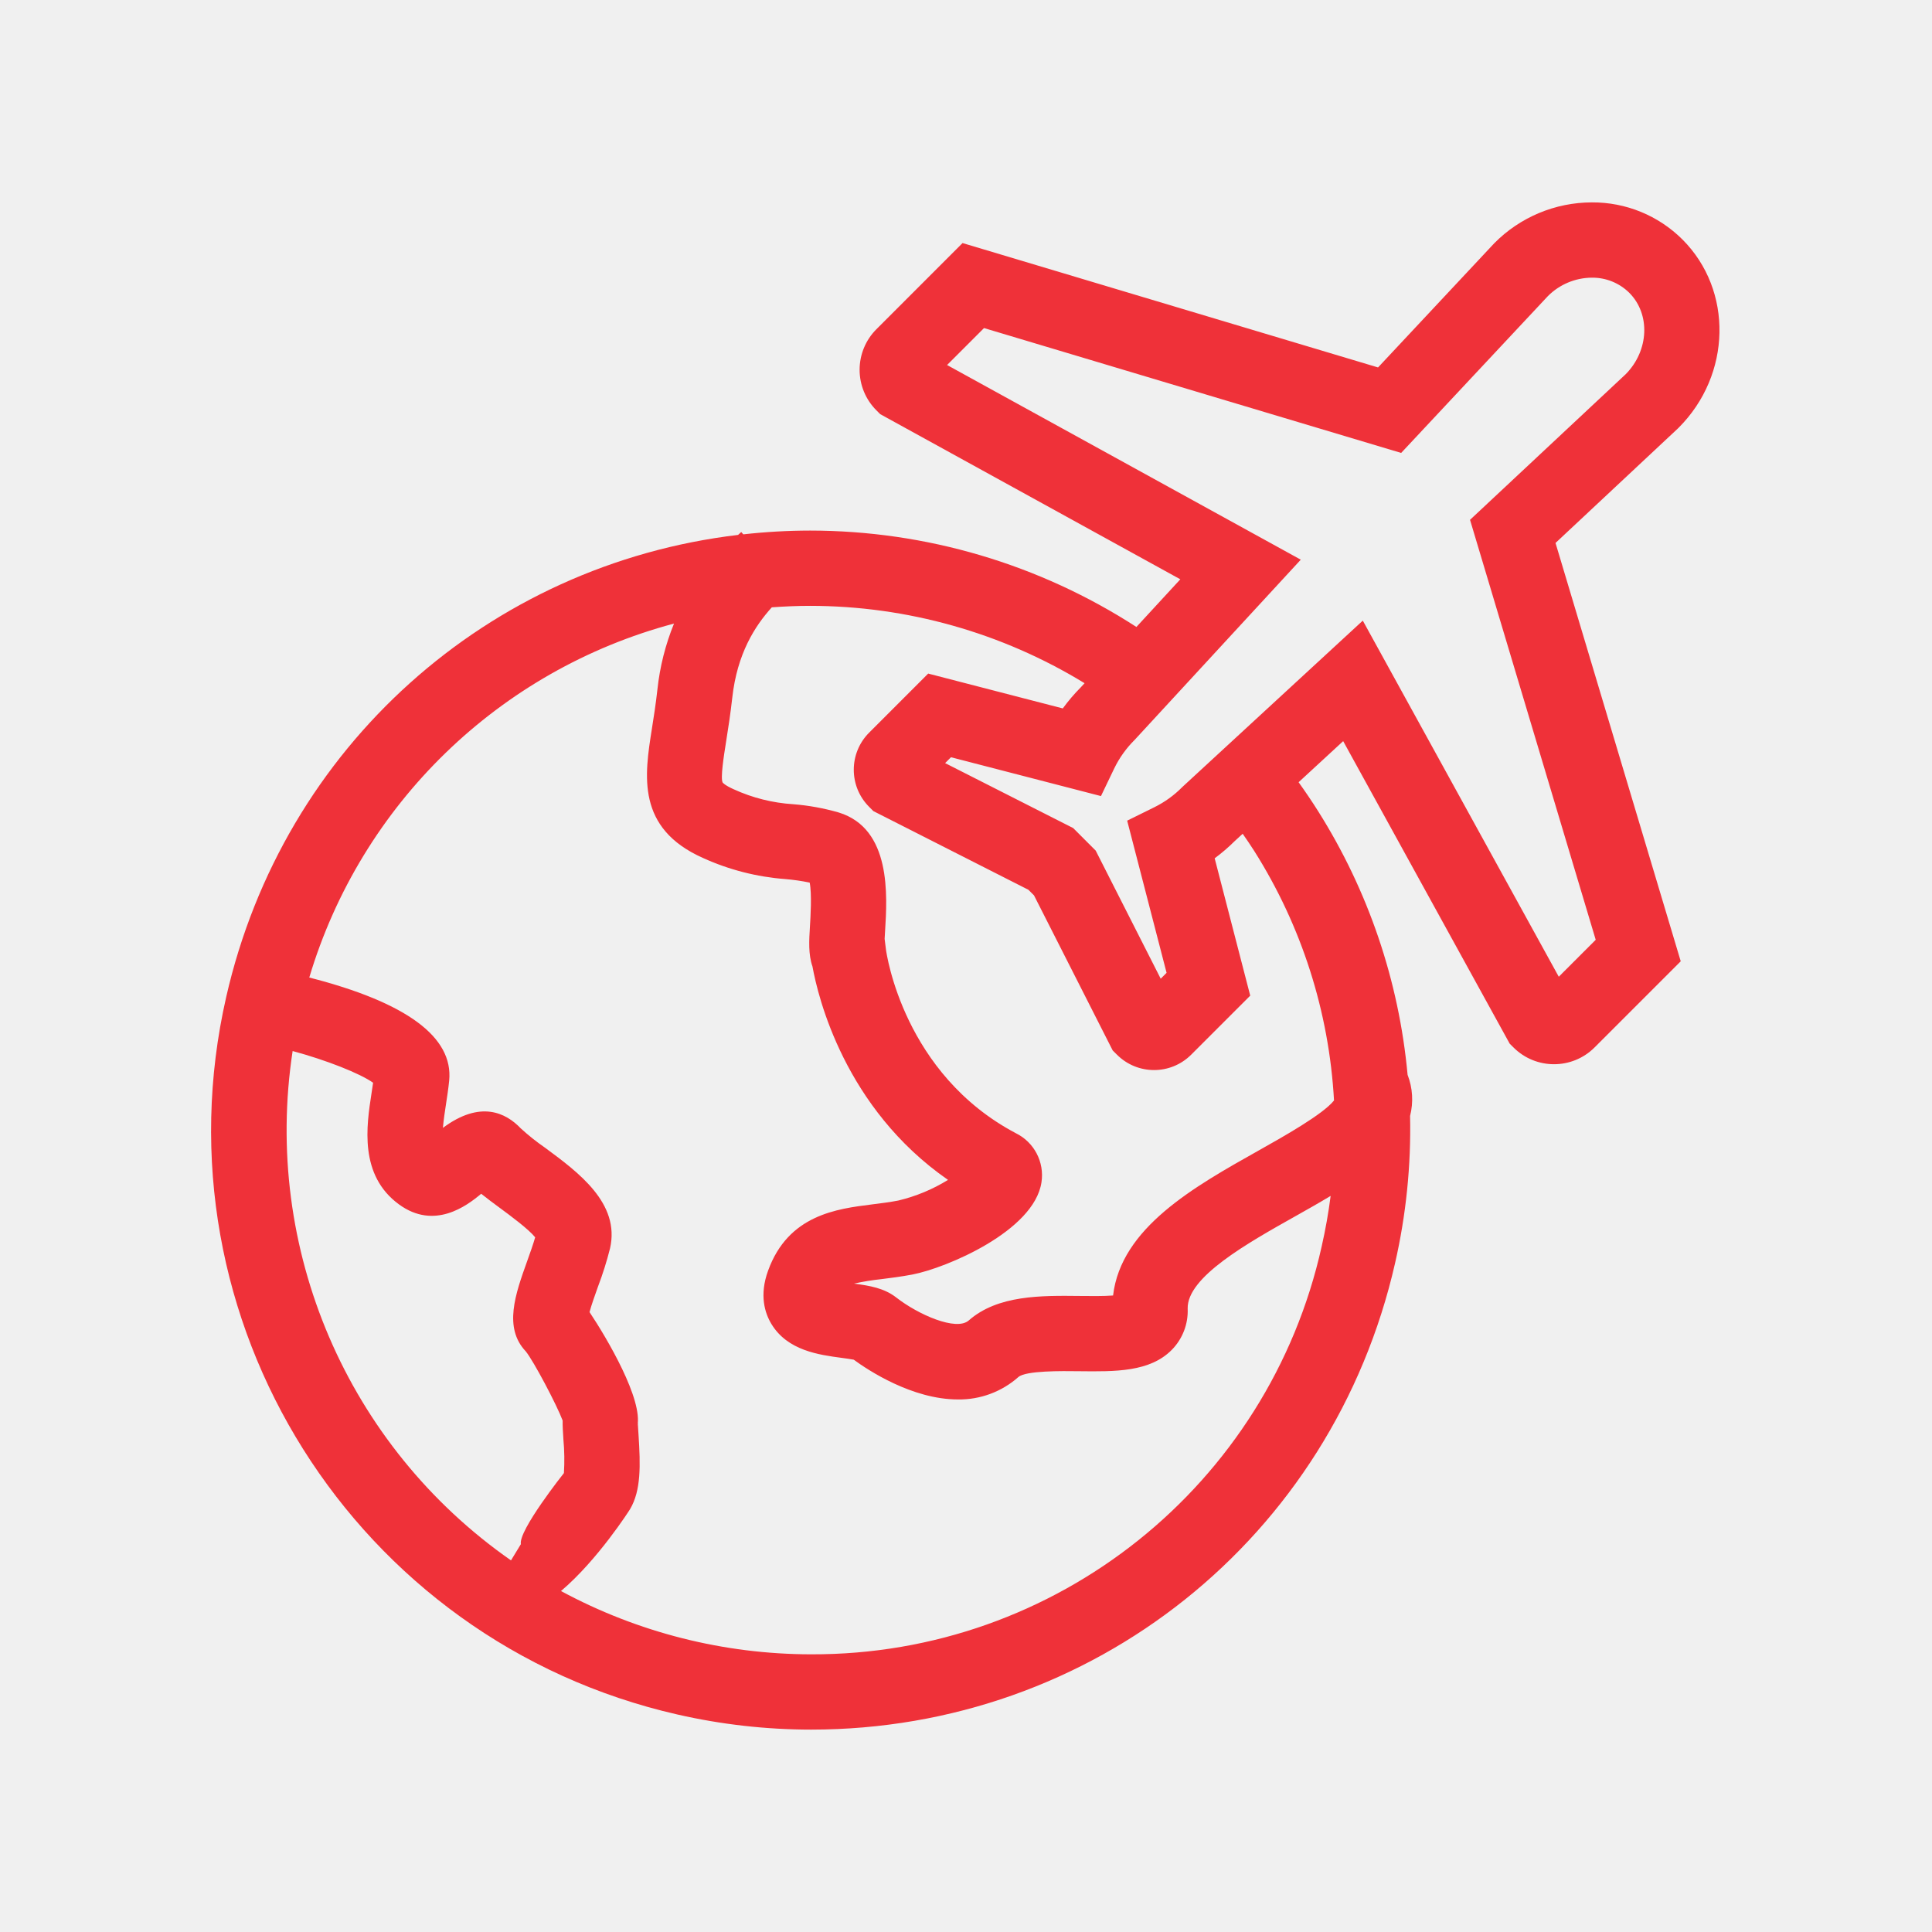
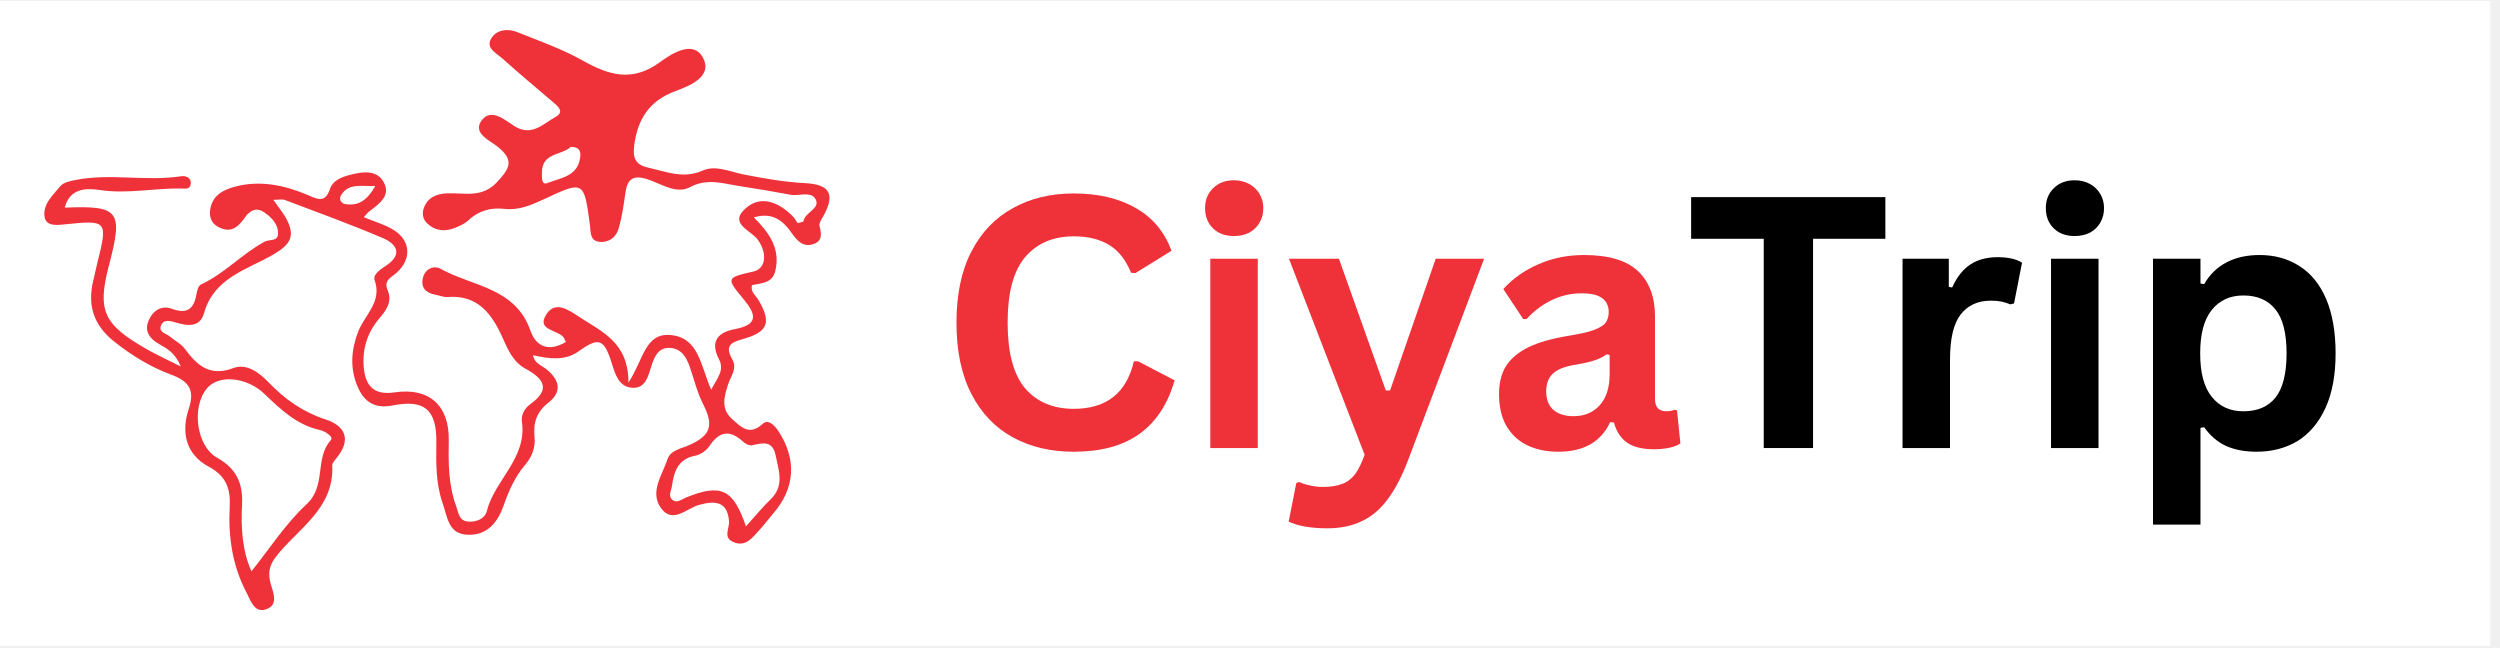
- <svg xmlns="http://www.w3.org/2000/svg" width="60" height="60" fill="#ef3139" id="ciyatrip" data-name="Travel Abroad" viewBox="0 0 512 512">
-   <g id="ciyatrip-2" data-name="Travel Abroad">
-     <path d="M444.62,113.585l.239-.233c14.025-14.035,14.477-36.409,1.008-49.882a33.692,33.692,0,0,0-24.013-9.835,36.432,36.432,0,0,0-25.872,10.842L365.197,97.376,255.086,64.412,232.263,87.241a15.199,15.199,0,0,0,0,21.51l1,1,79.534,43.77L301.16,166.15a159.389,159.389,0,0,0-86.473-25.543,161.291,161.291,0,0,0-17.7,1.001l-.552-.612c-.259.233-.552.495-.838.761-66.101,7.84-120.507,55.98-135.65,122.45A158.817,158.817,0,0,0,179.542,454.365a159.589,159.589,0,0,0,35.414,4c74.537,0,138.171-50.816,154.743-123.577a159.755,159.755,0,0,0,3.986-39.052,17.882,17.882,0,0,0-.658-10.896,158.021,158.021,0,0,0-23.734-69.908c-1.643-2.611-3.372-5.151-5.15-7.634l11.813-10.89L400.082,276.58l1.011,1.008a15.203,15.203,0,0,0,21.482-.004l22.836-22.832L412.228,143.89ZM138.035,409.221l-2.614,4.296A139.015,139.015,0,0,1,77.551,278.535c8.894,2.398,17.875,5.938,21.323,8.403-.129.918-.273,1.849-.415,2.776C97.125,298.369,95.11,311.443,105.767,319.2c9.326,6.783,17.862.439,21.755-2.84,1.563,1.261,3.265,2.514,5.018,3.808,2.733,2.015,7.554,5.573,9.286,7.737-.548,1.912-1.357,4.173-2.144,6.375-3.096,8.645-6.298,17.579-.339,23.856,2.055,2.527,8.196,14.142,9.765,18.325-.033,1.393.07,2.979.203,5.043a58.156,58.156,0,0,1,.133,8.878C149.434,390.378,137.337,405.614,138.035,409.221Zm76.921,29.191A139.822,139.822,0,0,1,148.669,421.64c9.736-8.233,18.161-21.457,18.288-21.67,2.953-4.987,2.784-11.611,2.258-19.753-.086-1.363-.186-2.534-.166-3.285a5.181,5.181,0,0,1-.163,1.107c1.6-7.078-8.023-23.375-12.651-30.317.479-1.835,1.496-4.675,2.224-6.716a90.65,90.65,0,0,0,3.203-10.161c2.749-11.96-8.359-20.152-17.283-26.733a60.284,60.284,0,0,1-6.348-5.057c-4.017-4.236-10.783-7.505-20.655-.157.177-2.111.545-4.502.798-6.151.333-2.148.655-4.292.862-6.357,1.147-11.574-11.349-20.761-37.074-27.334a137.939,137.939,0,0,1,96.658-93.805,64.309,64.309,0,0,0-4.396,17.452c-.429,3.874-.984,7.381-1.473,10.471-1.951,12.332-4.166,26.31,13.546,34.197a64.383,64.383,0,0,0,21.809,5.593,53.824,53.824,0,0,1,6.47.935c.601,2.999.22,9.16.063,11.691-.219,3.534-.455,7.344.675,10.54,1.459,8.066,8.508,37.542,35.92,56.554a44.888,44.888,0,0,1-13.183,5.473c-2.308.443-4.672.738-6.96,1.024-9.359,1.174-22.178,2.773-27.54,17.556-2.385,6.534-.838,11.292.881,14.131,4.269,7.059,12.575,8.173,18.64,8.984.978.13,2.351.316,3.176.479,3.753,2.75,15.471,10.537,27.617,10.537a23.6,23.6,0,0,0,16.036-5.956c1.999-1.696,11.475-1.586,16.037-1.526,9.656.113,18.773.226,24.592-5.656a14.689,14.689,0,0,0,4.216-10.935c-.206-8.332,15.743-17.294,28.562-24.496,3.092-1.736,6.254-3.521,9.326-5.373q-.862,6.723-2.384,13.424A138.115,138.115,0,0,1,214.956,438.411ZM332.405,225.545a138.116,138.116,0,0,1,21.123,66.088c-2.893,3.664-13.429,9.589-19.997,13.276-17.16,9.643-36.458,20.486-38.553,38.41-2.514.203-6.135.153-8.798.124-10.218-.113-21.769-.263-29.45,6.49-3.321,2.916-13.429-1.573-19.201-6.072-3.232-2.524-7.096-3.139-11.196-3.695a63.605,63.605,0,0,1,7.235-1.18c2.48-.313,5.293-.662,8.239-1.227,8.944-1.716,32.252-11.501,34.194-24.432a12.404,12.404,0,0,0-6.793-13.017c-29.692-15.687-34.248-47.398-34.424-48.698l-.349-2.803c.036-.658.08-1.37.116-1.982.592-9.516,1.689-27.232-12.289-31.511a60.769,60.769,0,0,0-12.066-2.192,44.585,44.585,0,0,1-15.771-3.966c-2.414-1.075-2.916-1.782-2.916-1.782-.609-1.247.293-6.926.951-11.072.525-3.312,1.117-7.062,1.599-11.405,1.294-11.671,5.995-18.999,10.48-23.953,3.358-.239,6.737-.39,10.152-.39a139.572,139.572,0,0,1,72.734,20.502l-.998,1.081a49.111,49.111,0,0,0-4.777,5.599l-35.671-9.234L230.341,194.15a13.91,13.91,0,0,0-.004,19.68l1.121,1.124,41.087,20.852,1.476,1.476,20.852,41.093,1.124,1.121a13.912,13.912,0,0,0,19.677.007l15.65-15.645-9.423-36.402a48.299,48.299,0,0,0,5.287-4.535l2.135-1.965C330.367,222.466,331.417,223.976,332.405,225.545Zm90.476,23.511-9.789,9.789-51.937-94.373-47.623,43.906-.283.27a27.527,27.527,0,0,1-7.262,5.243l-7.275,3.591,10.444,40.329-1.556,1.556-17.227-33.945-5.965-5.972-33.942-17.22,1.553-1.553,39.747,10.291,3.551-7.395a27.519,27.519,0,0,1,5.36-7.478l44.043-47.774L250.986,96.734l9.789-9.793,110.547,33.09L410.19,78.487a16.601,16.601,0,0,1,11.664-4.901,13.876,13.876,0,0,1,9.905,3.99c5.663,5.662,5.247,15.308-.904,21.566l-41.283,38.617Z" />
+ <svg xmlns="http://www.w3.org/2000/svg" width="170" zoomAndPan="magnify" viewBox="0 0 127.5 33" height="44" preserveAspectRatio="xMidYMid meet" version="1.2">
+   <defs>
+     <clipPath id="7f74be5c6d">
+       <path d="M 0 0.062 L 127 0.062 L 127 32.934 L 0 32.934 Z M 0 0.062 " />
+     </clipPath>
+     <clipPath id="9bfa1828d6">
+       <path d="M 2.16 1.438 L 43 1.438 L 43 31.32 L 2.16 31.32 Z M 2.16 1.438 " />
+     </clipPath>
+   </defs>
+   <g id="34d4c8fcf1">
+     <g clip-rule="nonzero" clip-path="url(#7f74be5c6d)">
+       <path style=" stroke:none;fill-rule:nonzero;fill:#ffffff;fill-opacity:1;" d="M 0 0.062 L 127 0.062 L 127 32.934 L 0 32.934 Z M 0 0.062 " />
+       <path style=" stroke:none;fill-rule:nonzero;fill:#ffffff;fill-opacity:1;" d="M 0 0.062 L 127 0.062 L 127 32.934 L 0 32.934 Z M 0 0.062 " />
+     </g>
+     <g clip-rule="nonzero" clip-path="url(#9bfa1828d6)">
+       <path style=" stroke:none;fill-rule:nonzero;fill:#ef3139;fill-opacity:1;" d="M 18.555 11.078 C 19.047 11.281 19.535 11.426 19.969 11.664 C 20.934 12.191 21.043 13.18 20.223 13.914 C 19.941 14.164 19.555 14.297 19.77 14.797 C 20.023 15.398 19.691 15.832 19.324 16.266 C 18.73 16.973 18.473 17.801 18.551 18.723 C 18.633 19.676 19.059 20.168 20.117 20.012 C 21.867 19.75 22.918 20.656 22.887 22.461 C 22.867 23.605 22.863 24.715 23.262 25.805 C 23.391 26.156 23.391 26.57 23.898 26.602 C 24.324 26.629 24.73 26.441 24.824 26.078 C 25.227 24.473 26.891 23.371 26.617 21.5 C 26.566 21.152 26.766 20.816 27.035 20.621 C 28.121 19.844 27.723 19.309 26.797 18.801 C 26.168 18.457 25.902 17.832 25.625 17.211 C 25.082 16 24.359 15.023 22.82 15.148 C 22.621 15.164 22.414 15.066 22.207 15.031 C 21.711 14.941 21.441 14.66 21.574 14.148 C 21.695 13.695 22.137 13.523 22.473 13.711 C 24.09 14.609 26.285 14.664 27.051 16.859 C 27.348 17.719 28.02 17.941 28.859 17.441 C 28.805 17.332 28.781 17.254 28.734 17.195 C 28.414 16.809 27.324 16.84 27.875 16.016 C 28.328 15.328 28.996 15.805 29.531 16.156 C 30.672 16.914 32.055 17.441 32.051 19.512 C 32.824 18.332 32.895 16.977 34.188 17.086 C 35.648 17.211 35.727 18.648 36.27 19.875 C 36.582 19.277 36.965 18.891 36.664 18.312 C 36.188 17.391 36.645 16.938 37.477 16.785 C 38.695 16.559 38.562 16.031 37.934 15.273 C 37.023 14.172 37.031 14.164 38.426 13.848 C 39.051 13.703 39.152 12.945 38.656 12.234 C 38.301 11.734 37.113 11.406 38.055 10.602 C 38.832 9.934 39.719 10.328 40.41 11.008 C 40.527 11.125 40.609 11.281 40.684 11.383 C 40.855 11.328 40.973 11.316 40.977 11.285 C 41.051 10.824 41.828 10.648 41.609 10.188 C 41.391 9.719 40.77 10.012 40.332 9.934 C 39.469 9.773 38.602 9.625 37.73 9.492 C 36.883 9.367 36.082 9.066 35.176 9.551 C 34.496 9.914 33.719 9.371 33.016 9.141 C 32.305 8.91 32 9.117 31.898 9.816 C 31.809 10.438 31.723 11.062 31.547 11.664 C 31.426 12.09 31.059 12.379 30.59 12.336 C 30.078 12.293 30.133 11.844 30.086 11.473 C 29.789 9.223 29.773 9.207 27.758 10.152 C 27.102 10.457 26.465 10.738 25.723 10.652 C 25.02 10.574 24.406 10.746 23.879 11.242 C 23.703 11.41 23.457 11.516 23.227 11.613 C 22.727 11.816 22.238 11.801 21.812 11.418 C 21.566 11.199 21.512 10.902 21.613 10.613 C 21.809 10.062 22.277 9.879 22.809 9.859 C 23.695 9.824 24.578 10.125 25.367 9.27 C 26.023 8.559 26.219 8.164 25.383 7.484 C 24.996 7.172 24.125 6.812 24.531 6.191 C 24.992 5.48 25.707 6.082 26.188 6.402 C 27.102 7.012 27.695 6.312 28.344 5.957 C 28.805 5.699 28.453 5.414 28.184 5.191 C 27.324 4.461 26.457 3.73 25.617 2.98 C 25.324 2.715 24.777 2.465 25.035 1.992 C 25.301 1.508 25.879 1.438 26.387 1.641 C 27.512 2.09 28.668 2.496 29.719 3.09 C 31.059 3.84 32.25 4.203 33.66 3.168 C 34.242 2.742 35.359 2.012 35.855 2.949 C 36.352 3.887 35.219 4.363 34.457 4.641 C 33.102 5.137 32.504 6.094 32.34 7.461 C 32.266 8.078 32.426 8.406 33.047 8.547 C 33.973 8.75 34.84 9.145 35.848 8.695 C 36.5 8.406 37.25 8.766 37.945 8.902 C 38.977 9.102 40 9.285 41.051 9.34 C 42.359 9.402 42.613 9.941 41.957 11.078 C 41.879 11.215 41.766 11.387 41.793 11.512 C 41.887 11.906 41.969 12.289 41.48 12.449 C 40.934 12.629 40.641 12.254 40.359 11.859 C 39.926 11.25 39.395 10.805 38.445 11.086 C 39.23 11.863 39.816 12.691 39.539 13.824 C 39.387 14.461 38.82 14.434 38.348 14.543 C 38.266 14.898 38.547 15.074 38.688 15.309 C 39.332 16.414 39.184 16.91 37.984 17.262 C 37.367 17.441 36.91 17.562 37.344 18.324 C 37.621 18.805 37.258 19.195 37.125 19.625 C 36.934 20.227 36.754 20.848 37.328 21.363 C 37.793 21.777 38.211 22.246 38.902 21.613 C 39.18 21.359 39.5 21.688 39.703 21.992 C 40.648 23.441 40.551 24.914 39.418 26.207 C 39.172 26.492 38.949 26.801 38.691 27.074 C 38.355 27.441 38.023 27.895 37.426 27.656 C 36.844 27.426 37.215 26.953 37.18 26.57 C 37.094 25.531 36.426 25.535 35.637 25.754 C 35.004 25.934 34.309 26.727 33.715 25.918 C 33.117 25.094 33.773 24.234 34.039 23.43 C 34.195 22.949 34.738 22.887 35.156 22.699 C 36.281 22.191 36.406 21.68 35.844 20.578 C 35.547 19.988 35.391 19.32 35.172 18.691 C 34.996 18.188 34.719 17.75 34.129 17.742 C 33.566 17.734 33.375 18.195 33.23 18.645 C 33.059 19.168 32.934 19.816 32.254 19.777 C 31.566 19.738 31.379 19.098 31.199 18.523 C 30.809 17.266 30.531 17.184 29.516 17.914 C 28.809 18.418 28.008 18.301 27.184 18.117 C 27.258 18.555 27.664 18.648 27.914 18.867 C 28.559 19.422 28.656 19.996 27.965 20.539 C 27.363 21.008 27.184 21.574 27.262 22.301 C 27.316 22.82 27.125 23.305 26.789 23.699 C 26.258 24.316 25.949 25.035 25.68 25.797 C 25.383 26.633 24.859 27.305 23.867 27.273 C 22.859 27.246 22.824 26.375 22.578 25.672 C 22.219 24.652 22.242 23.617 22.254 22.566 C 22.273 20.887 21.652 20.355 20.016 20.68 C 19.094 20.859 18.559 20.484 18.23 19.699 C 17.836 18.762 17.91 17.824 18.277 16.891 C 18.609 16.047 19.5 15.398 19.105 14.285 C 19 13.992 19.426 13.727 19.703 13.539 C 20.562 12.961 20.215 12.438 19.539 12.148 C 17.895 11.445 16.207 10.836 14.531 10.199 C 14.391 10.148 14.215 10.191 13.941 10.191 C 14.223 10.602 14.469 10.887 14.633 11.215 C 15.051 12.039 14.824 12.461 13.953 12.973 C 12.633 13.746 10.914 14.148 10.406 15.969 C 10.199 16.719 9.555 16.625 8.941 16.441 C 8.672 16.363 8.312 16.258 8.199 16.641 C 8.105 16.957 8.473 17.004 8.652 17.156 C 8.91 17.371 9.234 17.531 9.426 17.789 C 10.059 18.645 10.699 19.223 11.91 18.77 C 12.57 18.52 13.211 18.996 13.691 19.492 C 14.516 20.355 15.441 21.012 16.602 21.391 C 17.582 21.711 17.934 22.387 17.195 23.32 C 17.094 23.453 16.938 23.609 16.945 23.746 C 17.047 25.969 15.164 26.965 14.051 28.422 C 13.691 28.895 13.668 29.312 13.82 29.82 C 13.953 30.258 14.172 30.824 13.633 31.051 C 12.988 31.324 12.797 30.648 12.582 30.242 C 11.855 28.871 11.633 27.375 11.715 25.852 C 11.766 24.914 11.531 24.277 10.652 23.805 C 9.48 23.176 9.23 22.055 9.621 20.871 C 9.949 19.887 9.645 19.445 8.719 19.102 C 7.66 18.711 6.691 18.113 5.797 17.398 C 4.75 16.559 4.449 15.527 4.766 14.27 C 4.828 14.023 4.875 13.777 4.934 13.535 C 5.512 11.219 5.512 11.215 3.23 11.449 C 2.836 11.492 2.355 11.516 2.277 11.078 C 2.16 10.422 2.703 9.957 3.078 9.492 C 3.242 9.297 3.602 9.227 3.883 9.172 C 5.66 8.832 7.461 9.262 9.242 8.988 C 9.484 8.953 9.781 9.066 9.723 9.406 C 9.676 9.676 9.422 9.617 9.215 9.613 C 7.84 9.594 6.484 9.902 5.094 9.691 C 4.422 9.594 3.566 9.574 3.301 10.59 C 6.078 10.473 6.289 10.754 5.562 13.512 C 4.945 15.863 5.262 16.555 7.562 17.852 C 8.031 18.117 8.523 18.34 9.219 18.691 C 8.93 17.977 8.5 17.77 8.094 17.535 C 7.648 17.277 7.363 16.91 7.562 16.398 C 7.758 15.875 8.207 15.543 8.758 15.746 C 9.605 16.062 9.906 15.703 10.031 14.945 C 10.055 14.789 10.133 14.562 10.25 14.508 C 11.453 13.953 12.348 12.941 13.5 12.324 C 13.738 12.195 14.168 12.328 14.18 11.926 C 14.195 11.426 13.848 11.082 13.457 10.816 C 13.18 10.629 12.902 10.652 12.66 10.895 C 12.629 10.922 12.594 10.949 12.57 10.984 C 12.219 11.492 11.844 11.953 11.137 11.578 C 10.809 11.406 10.668 11.102 10.715 10.734 C 10.805 9.988 11.348 9.691 11.984 9.52 C 13.262 9.18 14.484 9.441 15.668 9.934 C 16.16 10.141 16.578 10.398 16.832 9.633 C 16.973 9.203 17.422 9.031 17.82 8.926 C 18.434 8.77 19.168 8.625 19.547 9.254 C 19.973 9.965 19.348 10.387 18.84 10.777 C 18.738 10.848 18.668 10.953 18.555 11.078 Z M 12.824 29.137 C 13.758 27.973 14.57 26.699 15.645 25.707 C 16.652 24.773 16.035 23.383 16.871 22.449 C 17.027 22.273 16.586 21.988 16.297 21.926 C 15.133 21.664 14.32 20.887 13.496 20.098 C 12.582 19.215 11.156 19.094 10.559 19.801 C 9.762 20.742 10 22.746 11.078 23.348 C 12.055 23.895 12.398 24.648 12.344 25.723 C 12.285 26.895 12.344 28.066 12.824 29.137 Z M 38.043 26.848 C 38.48 26.363 38.871 25.883 39.309 25.457 C 40.016 24.77 39.715 24 39.559 23.23 C 39.402 22.449 38.895 22.586 38.348 22.711 C 38.215 22.738 38.008 22.633 37.895 22.523 C 37.219 21.902 36.684 21.992 36.176 22.754 C 36.027 22.977 35.73 23.188 35.465 23.238 C 34.582 23.406 34.375 24.039 34.27 24.781 C 34.234 25.023 34.062 25.289 34.289 25.488 C 34.523 25.688 34.75 25.469 34.973 25.379 C 36.766 24.648 37.395 24.934 38.043 26.848 Z M 29.105 7.492 C 28.664 7.93 27.625 7.766 27.637 8.82 C 27.641 9.051 27.602 9.465 27.93 9.332 C 28.574 9.074 29.426 9.004 29.578 8.098 C 29.625 7.84 29.645 7.484 29.105 7.492 Z M 19.141 9.488 C 18.375 9.504 17.777 9.34 17.398 9.949 C 17.273 10.148 17.375 10.371 17.617 10.41 C 18.25 10.512 18.703 10.25 19.141 9.488 Z M 19.141 9.488 " />
+     </g>
+     <g style="fill:#ef3139;fill-opacity:1;">
+       <g transform="translate(47.77981, 22.85009)">
+         <path style="stroke:none" d="M 6.984 0.188 C 5.805 0.188 4.77 -0.055 3.875 -0.547 C 2.977 -1.035 2.273 -1.77 1.766 -2.75 C 1.254 -3.738 1 -4.953 1 -6.391 C 1 -7.836 1.254 -9.051 1.766 -10.031 C 2.273 -11.008 2.977 -11.742 3.875 -12.234 C 4.77 -12.734 5.805 -12.984 6.984 -12.984 C 8.223 -12.984 9.27 -12.738 10.125 -12.25 C 10.988 -11.77 11.602 -11.039 11.969 -10.062 L 10.125 -8.922 L 9.906 -8.938 C 9.633 -9.602 9.258 -10.078 8.781 -10.359 C 8.312 -10.648 7.711 -10.797 6.984 -10.797 C 5.93 -10.797 5.102 -10.441 4.5 -9.734 C 3.906 -9.035 3.609 -7.922 3.609 -6.391 C 3.609 -4.867 3.906 -3.754 4.5 -3.047 C 5.102 -2.348 5.93 -2 6.984 -2 C 8.648 -2 9.672 -2.805 10.047 -4.422 L 10.266 -4.422 L 12.125 -3.453 C 11.781 -2.242 11.18 -1.332 10.328 -0.719 C 9.484 -0.113 8.367 0.188 6.984 0.188 Z M 6.984 0.188 " />
+       </g>
+       <g transform="translate(60.3341, 22.85009)">
+         <path style="stroke:none" d="M 2.594 -10.812 C 2.156 -10.812 1.801 -10.941 1.531 -11.203 C 1.258 -11.473 1.125 -11.816 1.125 -12.234 C 1.125 -12.648 1.258 -12.988 1.531 -13.25 C 1.801 -13.52 2.156 -13.656 2.594 -13.656 C 2.883 -13.656 3.145 -13.594 3.375 -13.469 C 3.602 -13.344 3.781 -13.172 3.906 -12.953 C 4.031 -12.742 4.094 -12.504 4.094 -12.234 C 4.094 -11.961 4.031 -11.719 3.906 -11.5 C 3.781 -11.281 3.602 -11.109 3.375 -10.984 C 3.145 -10.867 2.883 -10.812 2.594 -10.812 Z M 1.391 0 L 1.391 -9.656 L 3.812 -9.656 L 3.812 0 Z M 1.391 0 " />
+       </g>
+       <g transform="translate(65.53441, 22.85009)">
+         <path style="stroke:none" d="M 2.141 4.094 C 1.723 4.094 1.344 4.062 1 4 C 0.664 3.938 0.395 3.852 0.188 3.75 L 0.578 1.781 L 0.734 1.734 C 0.879 1.805 1.055 1.863 1.266 1.906 C 1.484 1.957 1.707 1.984 1.938 1.984 C 2.332 1.984 2.66 1.93 2.922 1.828 C 3.18 1.734 3.398 1.566 3.578 1.328 C 3.754 1.086 3.914 0.758 4.062 0.344 L 0.203 -9.656 L 2.75 -9.656 L 5.141 -2.938 L 5.359 -2.938 L 7.688 -9.656 L 10.156 -9.656 L 6.281 0.609 C 5.969 1.43 5.625 2.094 5.25 2.594 C 4.883 3.102 4.445 3.477 3.938 3.719 C 3.438 3.969 2.836 4.094 2.141 4.094 Z M 2.141 4.094 " />
+       </g>
+     </g>
+     <g style="fill:#ef3139;fill-opacity:1;">
+       <g transform="translate(75.71616, 22.85009)">
+         <path style="stroke:none" d="M 3.766 0.188 C 3.141 0.188 2.598 0.07 2.141 -0.156 C 1.691 -0.383 1.344 -0.719 1.094 -1.156 C 0.852 -1.594 0.734 -2.125 0.734 -2.75 C 0.734 -3.32 0.852 -3.801 1.094 -4.188 C 1.344 -4.57 1.723 -4.891 2.234 -5.141 C 2.754 -5.391 3.426 -5.582 4.25 -5.719 C 4.832 -5.812 5.27 -5.91 5.562 -6.016 C 5.863 -6.129 6.066 -6.254 6.172 -6.391 C 6.273 -6.535 6.328 -6.719 6.328 -6.938 C 6.328 -7.238 6.219 -7.473 6 -7.641 C 5.789 -7.805 5.438 -7.891 4.938 -7.891 C 4.395 -7.891 3.879 -7.77 3.391 -7.531 C 2.91 -7.289 2.492 -6.973 2.141 -6.578 L 1.969 -6.578 L 0.953 -8.109 C 1.441 -8.648 2.039 -9.07 2.75 -9.375 C 3.457 -9.688 4.227 -9.844 5.062 -9.844 C 6.332 -9.844 7.254 -9.566 7.828 -9.016 C 8.398 -8.473 8.688 -7.707 8.688 -6.719 L 8.688 -2.516 C 8.688 -2.086 8.879 -1.875 9.266 -1.875 C 9.41 -1.875 9.551 -1.898 9.688 -1.953 L 9.812 -1.922 L 9.984 -0.234 C 9.848 -0.141 9.66 -0.066 9.422 -0.016 C 9.18 0.035 8.922 0.062 8.641 0.062 C 8.055 0.062 7.602 -0.047 7.281 -0.266 C 6.957 -0.484 6.727 -0.828 6.594 -1.297 L 6.406 -1.328 C 5.938 -0.316 5.055 0.188 3.766 0.188 Z M 4.531 -1.625 C 5.094 -1.625 5.539 -1.812 5.875 -2.188 C 6.207 -2.562 6.375 -3.086 6.375 -3.766 L 6.375 -4.75 L 6.219 -4.781 C 6.07 -4.664 5.879 -4.566 5.641 -4.484 C 5.398 -4.398 5.062 -4.32 4.625 -4.25 C 4.094 -4.164 3.711 -4.016 3.484 -3.797 C 3.254 -3.586 3.141 -3.285 3.141 -2.891 C 3.141 -2.484 3.258 -2.172 3.5 -1.953 C 3.75 -1.734 4.094 -1.625 4.531 -1.625 Z M 4.531 -1.625 " />
+       </g>
+     </g>
+     <g style="fill:#000000;fill-opacity:1;">
+       <g transform="translate(85.90374, 22.85009)">
+         <path style="stroke:none" d="M 10.25 -12.797 L 10.25 -10.672 L 6.562 -10.672 L 6.562 0 L 4.047 0 L 4.047 -10.672 L 0.344 -10.672 L 0.344 -12.797 Z M 10.25 -12.797 " />
+       </g>
+     </g>
+     <g style="fill:#000000;fill-opacity:1;">
+       <g transform="translate(95.639, 22.85009)">
+         <path style="stroke:none" d="M 1.391 0 L 1.391 -9.656 L 3.75 -9.656 L 3.75 -8.219 L 3.922 -8.188 C 4.16 -8.719 4.469 -9.109 4.844 -9.359 C 5.227 -9.609 5.691 -9.734 6.234 -9.734 C 6.773 -9.734 7.191 -9.641 7.484 -9.453 L 7.078 -7.375 L 6.891 -7.328 C 6.734 -7.391 6.582 -7.438 6.438 -7.469 C 6.289 -7.5 6.109 -7.516 5.891 -7.516 C 5.223 -7.516 4.707 -7.273 4.344 -6.797 C 3.988 -6.328 3.812 -5.566 3.812 -4.516 L 3.812 0 Z M 1.391 0 " />
+       </g>
+       <g transform="translate(103.2118, 22.85009)">
+         <path style="stroke:none" d="M 2.594 -10.812 C 2.156 -10.812 1.801 -10.941 1.531 -11.203 C 1.258 -11.473 1.125 -11.816 1.125 -12.234 C 1.125 -12.648 1.258 -12.988 1.531 -13.25 C 1.801 -13.52 2.156 -13.656 2.594 -13.656 C 2.883 -13.656 3.145 -13.594 3.375 -13.469 C 3.602 -13.344 3.781 -13.172 3.906 -12.953 C 4.031 -12.742 4.094 -12.504 4.094 -12.234 C 4.094 -11.961 4.031 -11.719 3.906 -11.5 C 3.781 -11.281 3.602 -11.109 3.375 -10.984 C 3.145 -10.867 2.883 -10.812 2.594 -10.812 Z M 1.391 0 L 1.391 -9.656 L 3.812 -9.656 L 3.812 0 Z M 1.391 0 " />
+       </g>
+       <g transform="translate(108.4122, 22.85009)">
+         <path style="stroke:none" d="M 1.391 3.906 L 1.391 -9.656 L 3.812 -9.656 L 3.812 -8.391 L 4 -8.359 C 4.281 -8.848 4.66 -9.219 5.141 -9.469 C 5.617 -9.719 6.18 -9.844 6.828 -9.844 C 7.598 -9.844 8.273 -9.656 8.859 -9.281 C 9.441 -8.914 9.895 -8.359 10.219 -7.609 C 10.539 -6.859 10.703 -5.93 10.703 -4.828 C 10.703 -3.723 10.531 -2.797 10.188 -2.047 C 9.844 -1.297 9.367 -0.734 8.766 -0.359 C 8.16 0.004 7.461 0.188 6.672 0.188 C 6.066 0.188 5.547 0.086 5.109 -0.109 C 4.672 -0.316 4.301 -0.633 4 -1.062 L 3.812 -1.031 L 3.812 3.906 Z M 6 -1.875 C 6.719 -1.875 7.266 -2.109 7.641 -2.578 C 8.016 -3.055 8.203 -3.805 8.203 -4.828 C 8.203 -5.848 8.016 -6.594 7.641 -7.062 C 7.266 -7.539 6.719 -7.781 6 -7.781 C 5.32 -7.781 4.785 -7.535 4.391 -7.047 C 3.992 -6.555 3.797 -5.816 3.797 -4.828 C 3.797 -3.836 3.992 -3.098 4.391 -2.609 C 4.785 -2.117 5.32 -1.875 6 -1.875 Z M 6 -1.875 " />
+       </g>
+     </g>
  </g>
</svg>
